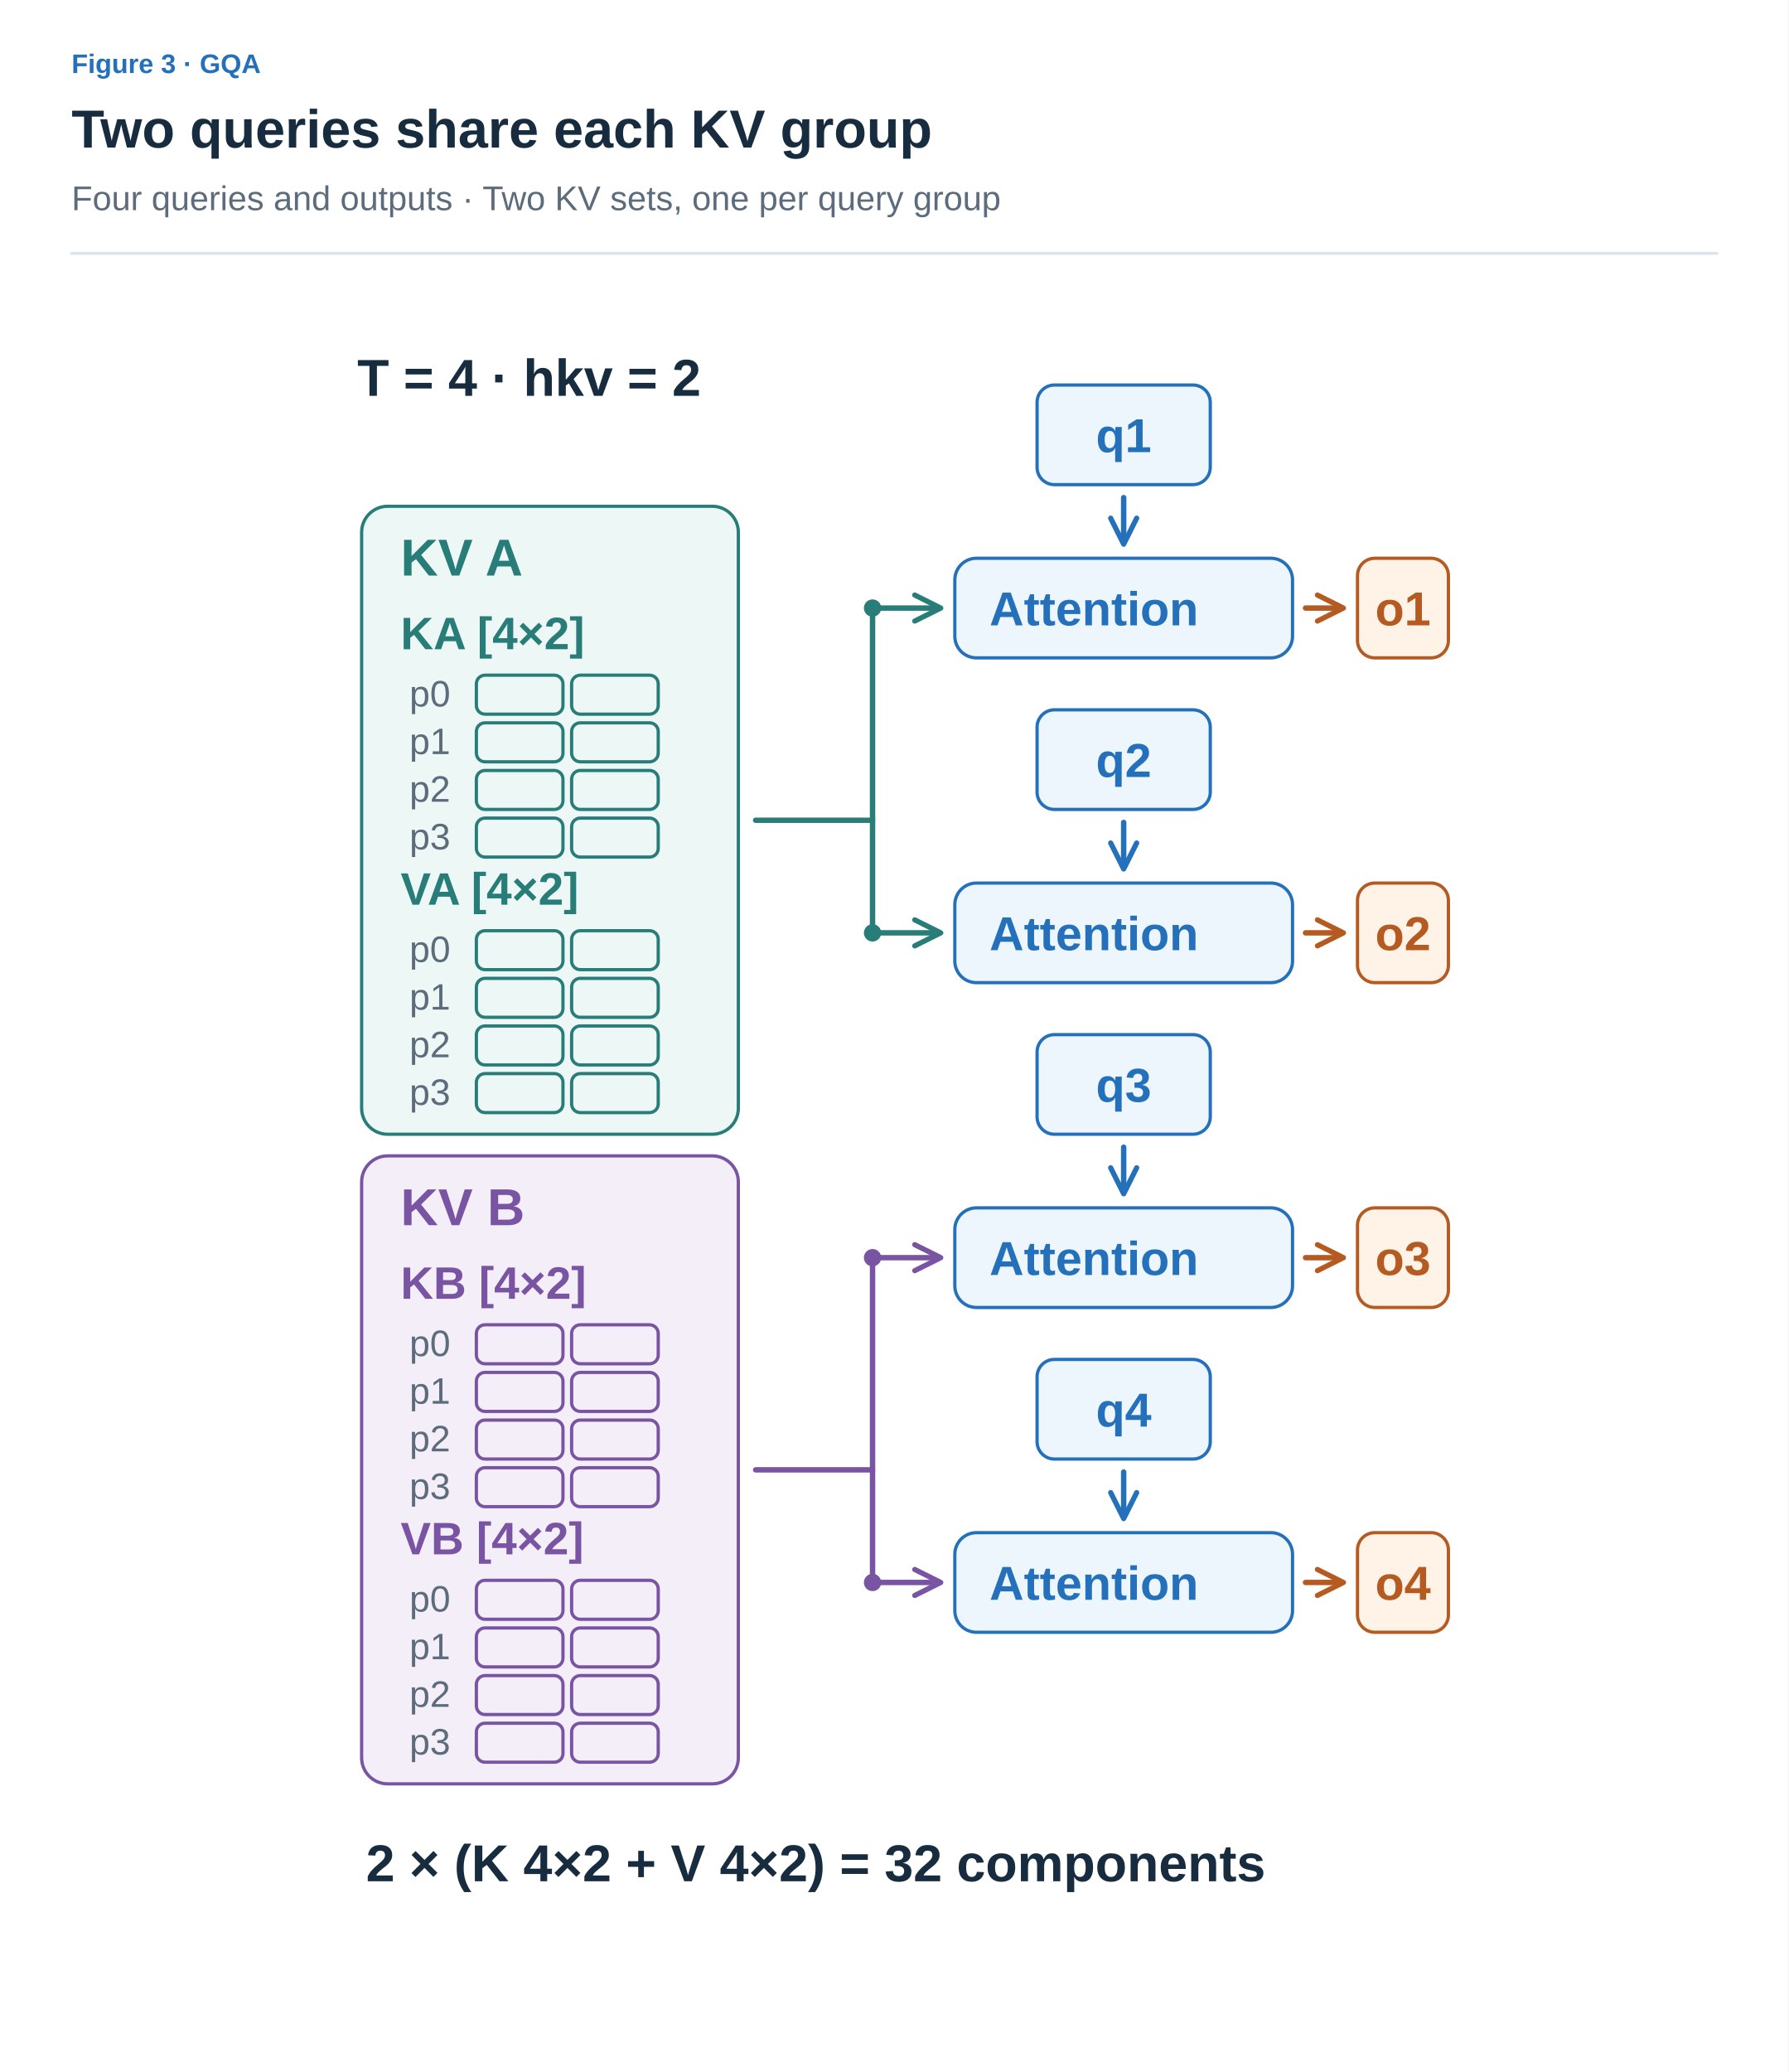
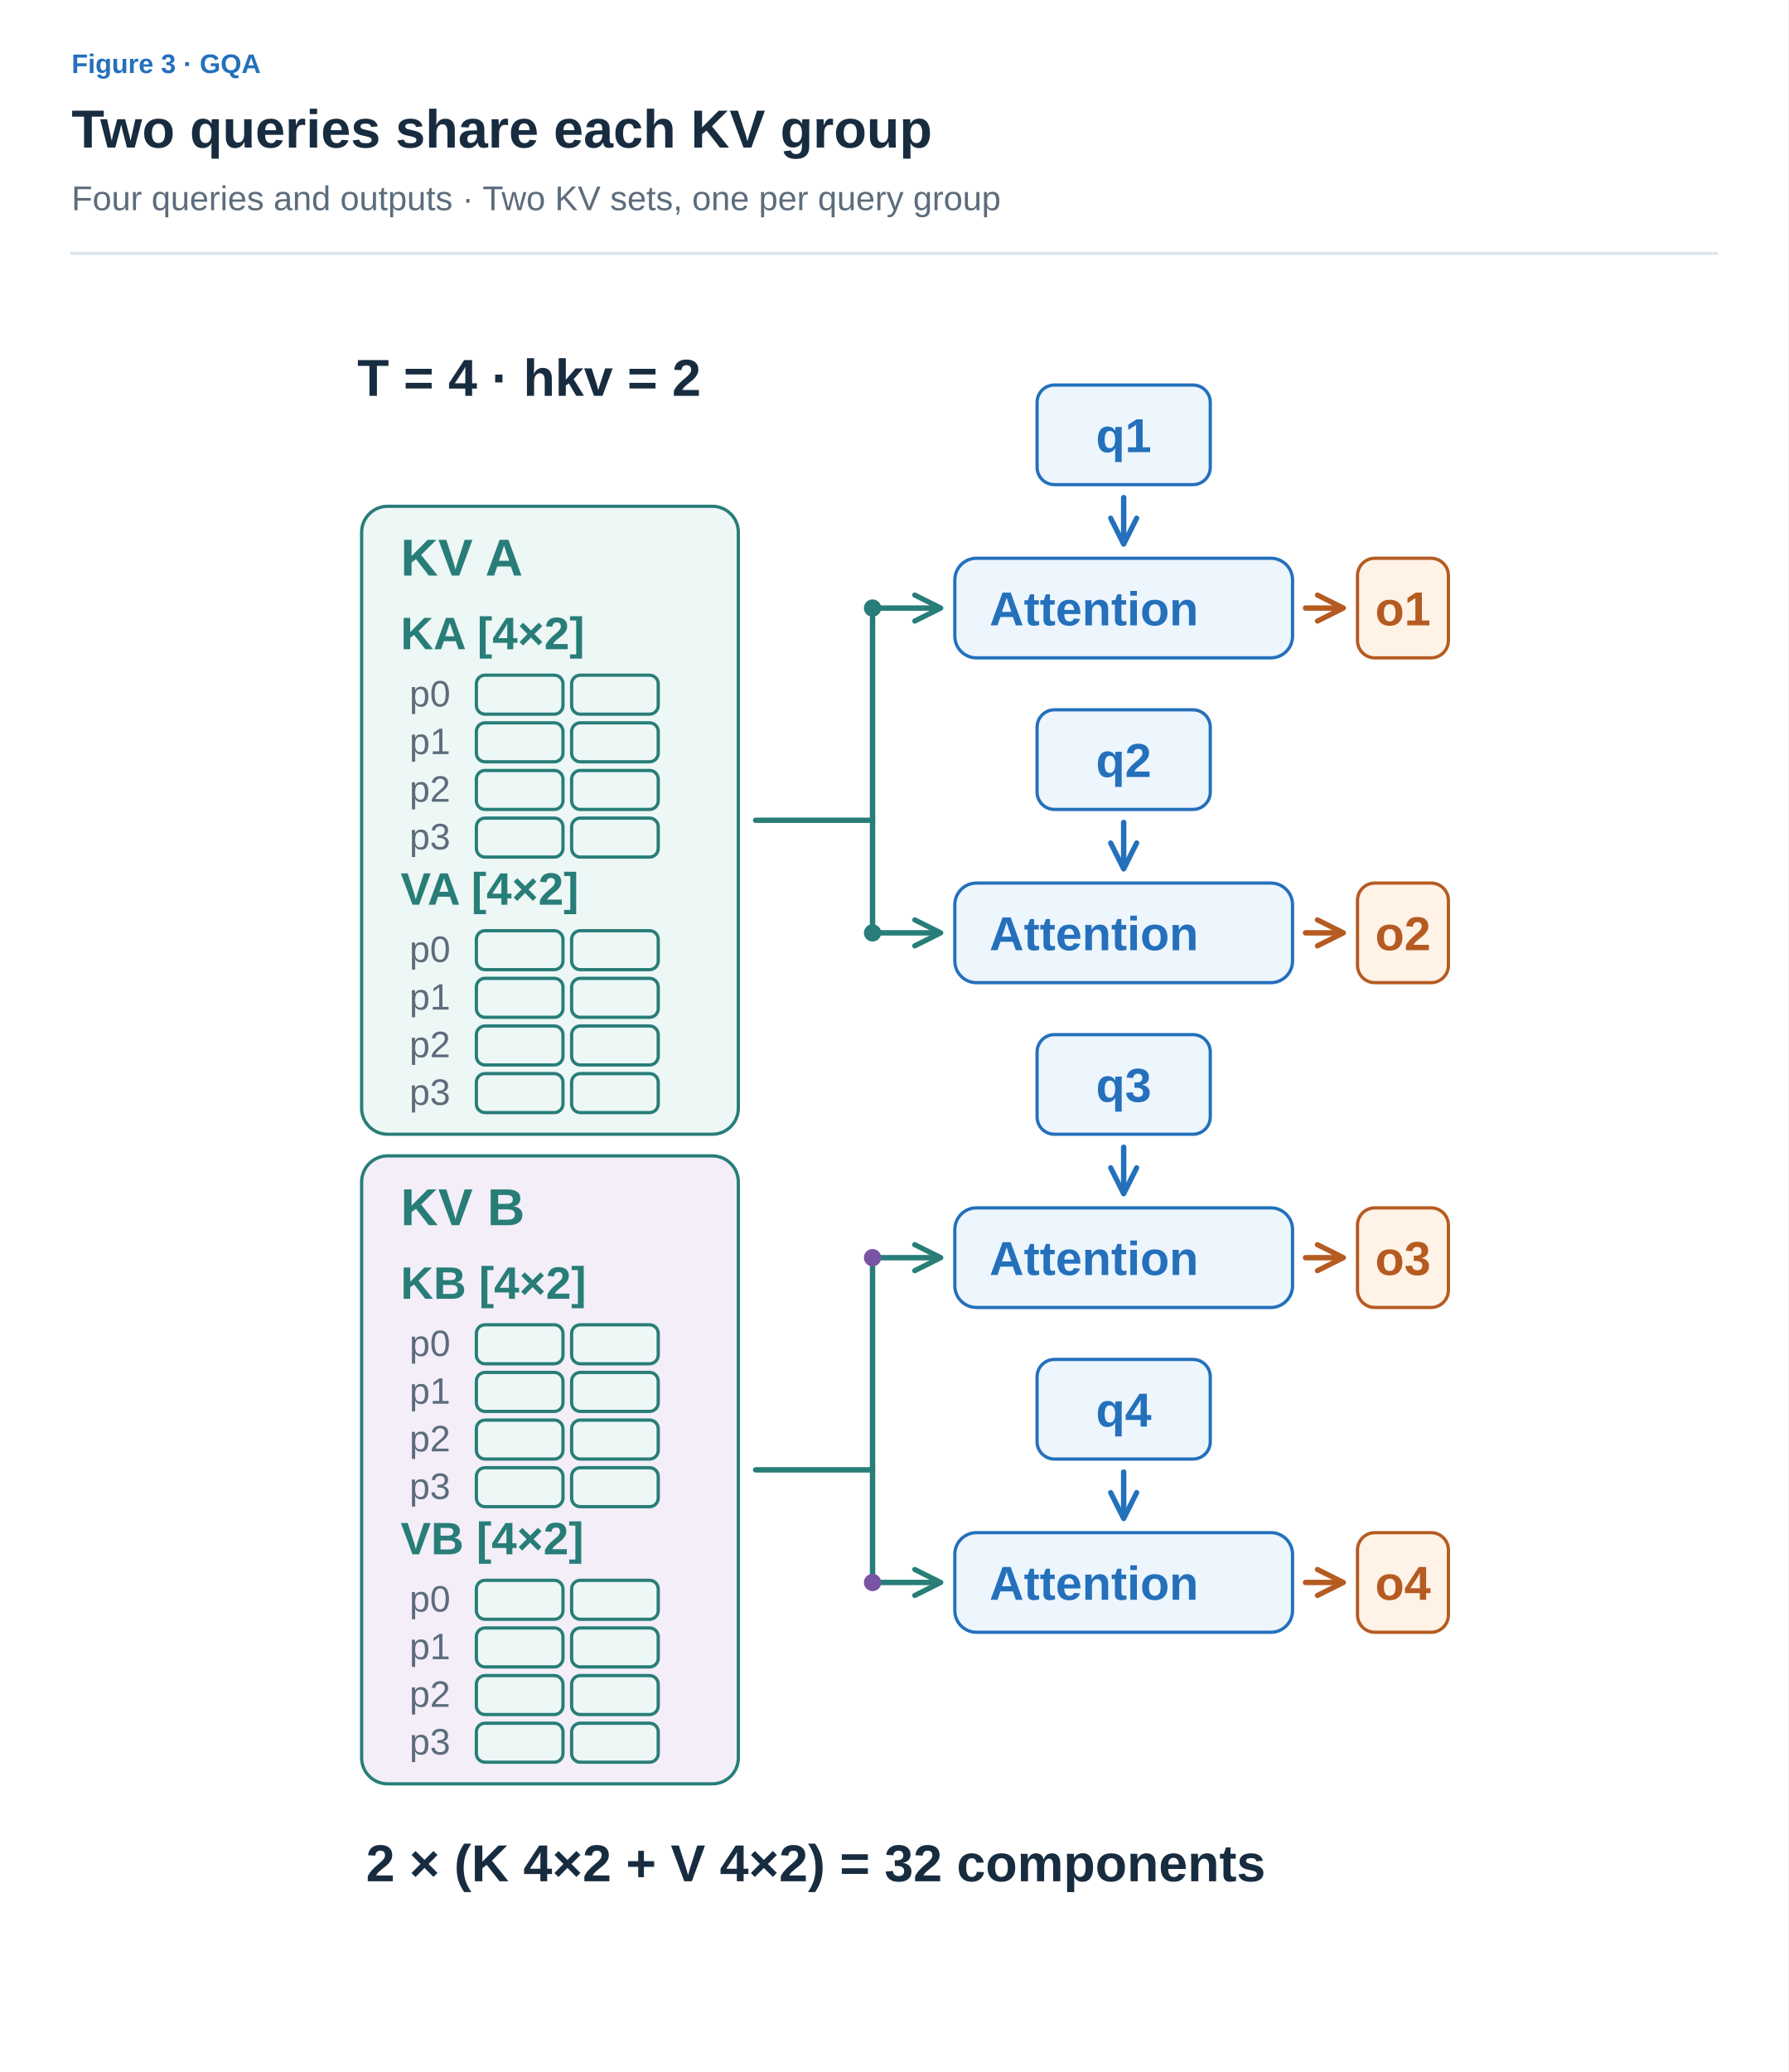
<svg xmlns="http://www.w3.org/2000/svg" width="1200" height="1390" viewBox="0 0 1200 1390" role="img" aria-labelledby="title desc">
  <defs>
    <marker id="arrow-ink" viewBox="0 0 10 10" refX="8" refY="5" markerWidth="6" markerHeight="6" orient="auto">
      <path d="M1 1 L9 5 L1 9" fill="none" stroke="#182C40" stroke-width="1.6" />
    </marker>
    <marker id="arrow-muted" viewBox="0 0 10 10" refX="8" refY="5" markerWidth="6" markerHeight="6" orient="auto">
      <path d="M1 1 L9 5 L1 9" fill="none" stroke="#5C6C7C" stroke-width="1.6" />
    </marker>
    <marker id="arrow-line" viewBox="0 0 10 10" refX="8" refY="5" markerWidth="6" markerHeight="6" orient="auto">
      <path d="M1 1 L9 5 L1 9" fill="none" stroke="#DCE4EC" stroke-width="1.6" />
    </marker>
    <marker id="arrow-paper" viewBox="0 0 10 10" refX="8" refY="5" markerWidth="6" markerHeight="6" orient="auto">
      <path d="M1 1 L9 5 L1 9" fill="none" stroke="#FFFFFF" stroke-width="1.6" />
    </marker>
    <marker id="arrow-blue" viewBox="0 0 10 10" refX="8" refY="5" markerWidth="6" markerHeight="6" orient="auto">
      <path d="M1 1 L9 5 L1 9" fill="none" stroke="#2470BB" stroke-width="1.6" />
    </marker>
    <marker id="arrow-teal" viewBox="0 0 10 10" refX="8" refY="5" markerWidth="6" markerHeight="6" orient="auto">
      <path d="M1 1 L9 5 L1 9" fill="none" stroke="#287D78" stroke-width="1.6" />
    </marker>
    <marker id="arrow-orange" viewBox="0 0 10 10" refX="8" refY="5" markerWidth="6" markerHeight="6" orient="auto">
      <path d="M1 1 L9 5 L1 9" fill="none" stroke="#B55B22" stroke-width="1.6" />
    </marker>
    <marker id="arrow-purple" viewBox="0 0 10 10" refX="8" refY="5" markerWidth="6" markerHeight="6" orient="auto">
      <path d="M1 1 L9 5 L1 9" fill="none" stroke="#7954A3" stroke-width="1.6" />
    </marker>
    <marker id="arrow-gray" viewBox="0 0 10 10" refX="8" refY="5" markerWidth="6" markerHeight="6" orient="auto">
      <path d="M1 1 L9 5 L1 9" fill="none" stroke="#657789" stroke-width="1.6" />
    </marker>
    <marker id="arrow-red" viewBox="0 0 10 10" refX="8" refY="5" markerWidth="6" markerHeight="6" orient="auto">
      <path d="M1 1 L9 5 L1 9" fill="none" stroke="#B34242" stroke-width="1.6" />
    </marker>
    <marker id="arrow-indigo" viewBox="0 0 10 10" refX="8" refY="5" markerWidth="6" markerHeight="6" orient="auto">
      <path d="M1 1 L9 5 L1 9" fill="none" stroke="#4C60A8" stroke-width="1.6" />
    </marker>
    <marker id="arrow-slate" viewBox="0 0 10 10" refX="8" refY="5" markerWidth="6" markerHeight="6" orient="auto">
      <path d="M1 1 L9 5 L1 9" fill="none" stroke="#8191A0" stroke-width="1.6" />
    </marker>
    <marker id="arrow-surface" viewBox="0 0 10 10" refX="8" refY="5" markerWidth="6" markerHeight="6" orient="auto">
      <path d="M1 1 L9 5 L1 9" fill="none" stroke="#F8FAFC" stroke-width="1.6" />
    </marker>
  </defs>
  <style>text{font-family:Arial,"Apple SD Gothic Neo","Noto Sans KR",sans-serif}text[font-family]{font-family:Menlo,Consolas,monospace}path{stroke-linecap:round;stroke-linejoin:round}</style>
  <rect width="100%" height="100%" fill="white" />
  <text x="48" y="49" fill="#2470BB" font-size="18" font-weight="600" text-anchor="start" data-max-width="1104">Figure 3 · GQA</text>
  <text x="48" y="99" fill="#182C40" font-size="36" font-weight="700" text-anchor="start" data-max-width="1104">Two queries share each KV group</text>
  <text x="48" y="141" fill="#5C6C7C" font-size="23" font-weight="400" text-anchor="start" data-max-width="1104">Four queries and outputs · Two KV sets, one per query group</text>
  <path d="M48,170 H1152" stroke="#DCE4EC" stroke-width="2" />
  <g transform="translate(48 206) scale(1.452632)" data-panel="1">
    <g transform="translate(120,0)">
      <g transform="translate(0 -68)">
        <text x="12" y="109" fill="#182C40" font-size="24" font-weight="600" text-anchor="start" data-max-width="255">T = 4 · hkv = 2</text>
        <rect x="14" y="160" width="174" height="290" rx="12" fill="#EDF7F5" stroke="#287D78" stroke-width="1.5" />
        <text x="32" y="192" fill="#287D78" font-size="24" font-weight="600" text-anchor="start" data-max-width="144">KV A</text>
        <text x="32" y="226" fill="#287D78" font-size="21" font-weight="600" text-anchor="start" data-max-width="154">KA [4×2]</text>
        <g data-container="true">
          <rect x="67" y="238" width="40" height="18" rx="4" fill="#EDF7F5" stroke="#287D78" stroke-width="1.5" />
        </g>
        <g data-container="true">
          <rect x="111" y="238" width="40" height="18" rx="4" fill="#EDF7F5" stroke="#287D78" stroke-width="1.5" />
        </g>
        <g data-container="true">
          <rect x="67" y="260" width="40" height="18" rx="4" fill="#EDF7F5" stroke="#287D78" stroke-width="1.5" />
        </g>
        <g data-container="true">
          <rect x="111" y="260" width="40" height="18" rx="4" fill="#EDF7F5" stroke="#287D78" stroke-width="1.5" />
        </g>
        <g data-container="true">
          <rect x="67" y="282" width="40" height="18" rx="4" fill="#EDF7F5" stroke="#287D78" stroke-width="1.5" />
        </g>
        <g data-container="true">
          <rect x="111" y="282" width="40" height="18" rx="4" fill="#EDF7F5" stroke="#287D78" stroke-width="1.5" />
        </g>
        <g data-container="true">
          <rect x="67" y="304" width="40" height="18" rx="4" fill="#EDF7F5" stroke="#287D78" stroke-width="1.5" />
        </g>
        <g data-container="true">
          <rect x="111" y="304" width="40" height="18" rx="4" fill="#EDF7F5" stroke="#287D78" stroke-width="1.5" />
        </g>
        <text x="55" y="252.44" fill="#5C6C7C" font-size="17" font-weight="400" text-anchor="end" data-max-width="30">p0</text>
        <text x="55" y="274.44" fill="#5C6C7C" font-size="17" font-weight="400" text-anchor="end" data-max-width="30">p1</text>
        <text x="55" y="296.44" fill="#5C6C7C" font-size="17" font-weight="400" text-anchor="end" data-max-width="30">p2</text>
        <text x="55" y="318.44" fill="#5C6C7C" font-size="17" font-weight="400" text-anchor="end" data-max-width="30">p3</text>
        <text x="32" y="344" fill="#287D78" font-size="21" font-weight="600" text-anchor="start" data-max-width="154">VA [4×2]</text>
        <g data-container="true">
          <rect x="67" y="356" width="40" height="18" rx="4" fill="#EDF7F5" stroke="#287D78" stroke-width="1.5" />
        </g>
        <g data-container="true">
          <rect x="111" y="356" width="40" height="18" rx="4" fill="#EDF7F5" stroke="#287D78" stroke-width="1.5" />
        </g>
        <g data-container="true">
          <rect x="67" y="378" width="40" height="18" rx="4" fill="#EDF7F5" stroke="#287D78" stroke-width="1.5" />
        </g>
        <g data-container="true">
          <rect x="111" y="378" width="40" height="18" rx="4" fill="#EDF7F5" stroke="#287D78" stroke-width="1.5" />
        </g>
        <g data-container="true">
          <rect x="67" y="400" width="40" height="18" rx="4" fill="#EDF7F5" stroke="#287D78" stroke-width="1.5" />
        </g>
        <g data-container="true">
          <rect x="111" y="400" width="40" height="18" rx="4" fill="#EDF7F5" stroke="#287D78" stroke-width="1.5" />
        </g>
        <g data-container="true">
          <rect x="67" y="422" width="40" height="18" rx="4" fill="#EDF7F5" stroke="#287D78" stroke-width="1.5" />
        </g>
        <g data-container="true">
          <rect x="111" y="422" width="40" height="18" rx="4" fill="#EDF7F5" stroke="#287D78" stroke-width="1.5" />
        </g>
        <text x="55" y="370.44" fill="#5C6C7C" font-size="17" font-weight="400" text-anchor="end" data-max-width="30">p0</text>
        <text x="55" y="392.44" fill="#5C6C7C" font-size="17" font-weight="400" text-anchor="end" data-max-width="30">p1</text>
        <text x="55" y="414.44" fill="#5C6C7C" font-size="17" font-weight="400" text-anchor="end" data-max-width="30">p2</text>
        <text x="55" y="436.44" fill="#5C6C7C" font-size="17" font-weight="400" text-anchor="end" data-max-width="30">p3</text>
        <path d="M196 305 L250 305" stroke="#287D78" stroke-width="2.5" fill="none" />
        <path d="M250 207 L250 357" stroke="#287D78" stroke-width="2.5" fill="none" />
-         <rect x="14" y="460" width="174" height="290" rx="12" fill="#F3EEF8" stroke="#7954A3" stroke-width="1.5" />
-         <text x="32" y="492" fill="#7954A3" font-size="24" font-weight="600" text-anchor="start" data-max-width="144">KV B</text>
-         <text x="32" y="526" fill="#7954A3" font-size="21" font-weight="600" text-anchor="start" data-max-width="154">KB [4×2]</text>
-         <g data-container="true">
-           <rect x="67" y="538" width="40" height="18" rx="4" fill="#F3EEF8" stroke="#7954A3" stroke-width="1.5" />
-         </g>
-         <g data-container="true">
-           <rect x="111" y="538" width="40" height="18" rx="4" fill="#F3EEF8" stroke="#7954A3" stroke-width="1.5" />
-         </g>
-         <g data-container="true">
-           <rect x="67" y="560" width="40" height="18" rx="4" fill="#F3EEF8" stroke="#7954A3" stroke-width="1.5" />
-         </g>
-         <g data-container="true">
-           <rect x="111" y="560" width="40" height="18" rx="4" fill="#F3EEF8" stroke="#7954A3" stroke-width="1.5" />
-         </g>
-         <g data-container="true">
-           <rect x="67" y="582" width="40" height="18" rx="4" fill="#F3EEF8" stroke="#7954A3" stroke-width="1.5" />
-         </g>
-         <g data-container="true">
-           <rect x="111" y="582" width="40" height="18" rx="4" fill="#F3EEF8" stroke="#7954A3" stroke-width="1.5" />
-         </g>
-         <g data-container="true">
-           <rect x="67" y="604" width="40" height="18" rx="4" fill="#F3EEF8" stroke="#7954A3" stroke-width="1.5" />
-         </g>
-         <g data-container="true">
-           <rect x="111" y="604" width="40" height="18" rx="4" fill="#F3EEF8" stroke="#7954A3" stroke-width="1.5" />
+         <rect x="14" y="460" width="174" height="290" rx="12" fill="#F3EEF8" stroke="#287D78" stroke-width="1.5" />
+         <text x="32" y="492" fill="#287D78" font-size="24" font-weight="600" text-anchor="start" data-max-width="144">KV B</text>
+         <text x="32" y="526" fill="#287D78" font-size="21" font-weight="600" text-anchor="start" data-max-width="154">KB [4×2]</text>
+         <g data-container="true">
+           <rect x="67" y="538" width="40" height="18" rx="4" fill="#EDF7F5" stroke="#287D78" stroke-width="1.5" />
+         </g>
+         <g data-container="true">
+           <rect x="111" y="538" width="40" height="18" rx="4" fill="#EDF7F5" stroke="#287D78" stroke-width="1.5" />
+         </g>
+         <g data-container="true">
+           <rect x="67" y="560" width="40" height="18" rx="4" fill="#EDF7F5" stroke="#287D78" stroke-width="1.5" />
+         </g>
+         <g data-container="true">
+           <rect x="111" y="560" width="40" height="18" rx="4" fill="#EDF7F5" stroke="#287D78" stroke-width="1.5" />
+         </g>
+         <g data-container="true">
+           <rect x="67" y="582" width="40" height="18" rx="4" fill="#EDF7F5" stroke="#287D78" stroke-width="1.5" />
+         </g>
+         <g data-container="true">
+           <rect x="111" y="582" width="40" height="18" rx="4" fill="#EDF7F5" stroke="#287D78" stroke-width="1.5" />
+         </g>
+         <g data-container="true">
+           <rect x="67" y="604" width="40" height="18" rx="4" fill="#EDF7F5" stroke="#287D78" stroke-width="1.5" />
+         </g>
+         <g data-container="true">
+           <rect x="111" y="604" width="40" height="18" rx="4" fill="#EDF7F5" stroke="#287D78" stroke-width="1.5" />
        </g>
        <text x="55" y="552.44" fill="#5C6C7C" font-size="17" font-weight="400" text-anchor="end" data-max-width="30">p0</text>
        <text x="55" y="574.44" fill="#5C6C7C" font-size="17" font-weight="400" text-anchor="end" data-max-width="30">p1</text>
        <text x="55" y="596.44" fill="#5C6C7C" font-size="17" font-weight="400" text-anchor="end" data-max-width="30">p2</text>
        <text x="55" y="618.44" fill="#5C6C7C" font-size="17" font-weight="400" text-anchor="end" data-max-width="30">p3</text>
-         <text x="32" y="644" fill="#7954A3" font-size="21" font-weight="600" text-anchor="start" data-max-width="154">VB [4×2]</text>
-         <g data-container="true">
-           <rect x="67" y="656" width="40" height="18" rx="4" fill="#F3EEF8" stroke="#7954A3" stroke-width="1.5" />
-         </g>
-         <g data-container="true">
-           <rect x="111" y="656" width="40" height="18" rx="4" fill="#F3EEF8" stroke="#7954A3" stroke-width="1.5" />
-         </g>
-         <g data-container="true">
-           <rect x="67" y="678" width="40" height="18" rx="4" fill="#F3EEF8" stroke="#7954A3" stroke-width="1.5" />
-         </g>
-         <g data-container="true">
-           <rect x="111" y="678" width="40" height="18" rx="4" fill="#F3EEF8" stroke="#7954A3" stroke-width="1.5" />
-         </g>
-         <g data-container="true">
-           <rect x="67" y="700" width="40" height="18" rx="4" fill="#F3EEF8" stroke="#7954A3" stroke-width="1.5" />
-         </g>
-         <g data-container="true">
-           <rect x="111" y="700" width="40" height="18" rx="4" fill="#F3EEF8" stroke="#7954A3" stroke-width="1.5" />
-         </g>
-         <g data-container="true">
-           <rect x="67" y="722" width="40" height="18" rx="4" fill="#F3EEF8" stroke="#7954A3" stroke-width="1.5" />
-         </g>
-         <g data-container="true">
-           <rect x="111" y="722" width="40" height="18" rx="4" fill="#F3EEF8" stroke="#7954A3" stroke-width="1.5" />
+         <text x="32" y="644" fill="#287D78" font-size="21" font-weight="600" text-anchor="start" data-max-width="154">VB [4×2]</text>
+         <g data-container="true">
+           <rect x="67" y="656" width="40" height="18" rx="4" fill="#EDF7F5" stroke="#287D78" stroke-width="1.5" />
+         </g>
+         <g data-container="true">
+           <rect x="111" y="656" width="40" height="18" rx="4" fill="#EDF7F5" stroke="#287D78" stroke-width="1.5" />
+         </g>
+         <g data-container="true">
+           <rect x="67" y="678" width="40" height="18" rx="4" fill="#EDF7F5" stroke="#287D78" stroke-width="1.5" />
+         </g>
+         <g data-container="true">
+           <rect x="111" y="678" width="40" height="18" rx="4" fill="#EDF7F5" stroke="#287D78" stroke-width="1.5" />
+         </g>
+         <g data-container="true">
+           <rect x="67" y="700" width="40" height="18" rx="4" fill="#EDF7F5" stroke="#287D78" stroke-width="1.5" />
+         </g>
+         <g data-container="true">
+           <rect x="111" y="700" width="40" height="18" rx="4" fill="#EDF7F5" stroke="#287D78" stroke-width="1.5" />
+         </g>
+         <g data-container="true">
+           <rect x="67" y="722" width="40" height="18" rx="4" fill="#EDF7F5" stroke="#287D78" stroke-width="1.5" />
+         </g>
+         <g data-container="true">
+           <rect x="111" y="722" width="40" height="18" rx="4" fill="#EDF7F5" stroke="#287D78" stroke-width="1.5" />
        </g>
        <text x="55" y="670.44" fill="#5C6C7C" font-size="17" font-weight="400" text-anchor="end" data-max-width="30">p0</text>
        <text x="55" y="692.44" fill="#5C6C7C" font-size="17" font-weight="400" text-anchor="end" data-max-width="30">p1</text>
        <text x="55" y="714.44" fill="#5C6C7C" font-size="17" font-weight="400" text-anchor="end" data-max-width="30">p2</text>
        <text x="55" y="736.44" fill="#5C6C7C" font-size="17" font-weight="400" text-anchor="end" data-max-width="30">p3</text>
-         <path d="M196 605 L250 605" stroke="#7954A3" stroke-width="2.5" fill="none" />
-         <path d="M250 507 L250 657" stroke="#7954A3" stroke-width="2.5" fill="none" />
+         <path d="M196 605 L250 605" stroke="#287D78" stroke-width="2.5" fill="none" />
+         <path d="M250 507 L250 657" stroke="#287D78" stroke-width="2.5" fill="none" />
        <rect x="326" y="104" width="80" height="46" rx="8" fill="#EDF5FD" stroke="#2470BB" stroke-width="1.5" />
        <text x="366" y="135" fill="#2470BB" font-size="22" font-weight="600" text-anchor="middle" data-max-width="68">q1</text>
        <g data-container="true">
          <rect x="288" y="184" width="156" height="46" rx="10" fill="#EDF5FD" stroke="#2470BB" stroke-width="1.5" />
          <text x="304" y="215" fill="#2470BB" font-size="22" font-weight="600" text-anchor="start" data-max-width="124">Attention</text>
        </g>
        <rect x="474" y="184" width="42" height="46" rx="8" fill="#FFF2E6" stroke="#B55B22" stroke-width="1.5" />
        <text x="495" y="215" fill="#B55B22" font-size="22" font-weight="600" text-anchor="middle" data-max-width="30">o1</text>
        <path d="M366 156 L366 176" stroke="#2470BB" stroke-width="2.5" fill="none" marker-end="url(#arrow-blue)" />
        <path d="M250 207 L280 207" stroke="#287D78" stroke-width="2.5" fill="none" marker-end="url(#arrow-teal)" />
        <path d="M450 207 L466 207" stroke="#B55B22" stroke-width="2.5" fill="none" marker-end="url(#arrow-orange)" />
        <circle cx="250" cy="207" r="3.5" fill="#287D78" stroke="#287D78" />
        <rect x="326" y="254" width="80" height="46" rx="8" fill="#EDF5FD" stroke="#2470BB" stroke-width="1.5" />
        <text x="366" y="285" fill="#2470BB" font-size="22" font-weight="600" text-anchor="middle" data-max-width="68">q2</text>
        <g data-container="true">
          <rect x="288" y="334" width="156" height="46" rx="10" fill="#EDF5FD" stroke="#2470BB" stroke-width="1.5" />
          <text x="304" y="365" fill="#2470BB" font-size="22" font-weight="600" text-anchor="start" data-max-width="124">Attention</text>
        </g>
        <rect x="474" y="334" width="42" height="46" rx="8" fill="#FFF2E6" stroke="#B55B22" stroke-width="1.5" />
        <text x="495" y="365" fill="#B55B22" font-size="22" font-weight="600" text-anchor="middle" data-max-width="30">o2</text>
        <path d="M366 306 L366 326" stroke="#2470BB" stroke-width="2.5" fill="none" marker-end="url(#arrow-blue)" />
        <path d="M250 357 L280 357" stroke="#287D78" stroke-width="2.5" fill="none" marker-end="url(#arrow-teal)" />
        <path d="M450 357 L466 357" stroke="#B55B22" stroke-width="2.5" fill="none" marker-end="url(#arrow-orange)" />
        <circle cx="250" cy="357" r="3.5" fill="#287D78" stroke="#287D78" />
        <rect x="326" y="404" width="80" height="46" rx="8" fill="#EDF5FD" stroke="#2470BB" stroke-width="1.5" />
        <text x="366" y="435" fill="#2470BB" font-size="22" font-weight="600" text-anchor="middle" data-max-width="68">q3</text>
        <g data-container="true">
          <rect x="288" y="484" width="156" height="46" rx="10" fill="#EDF5FD" stroke="#2470BB" stroke-width="1.5" />
          <text x="304" y="515" fill="#2470BB" font-size="22" font-weight="600" text-anchor="start" data-max-width="124">Attention</text>
        </g>
        <rect x="474" y="484" width="42" height="46" rx="8" fill="#FFF2E6" stroke="#B55B22" stroke-width="1.5" />
        <text x="495" y="515" fill="#B55B22" font-size="22" font-weight="600" text-anchor="middle" data-max-width="30">o3</text>
        <path d="M366 456 L366 476" stroke="#2470BB" stroke-width="2.5" fill="none" marker-end="url(#arrow-blue)" />
-         <path d="M250 507 L280 507" stroke="#7954A3" stroke-width="2.5" fill="none" marker-end="url(#arrow-purple)" />
+         <path d="M250 507 L280 507" stroke="#287D78" stroke-width="2.5" fill="none" marker-end="url(#arrow-teal)" />
        <path d="M450 507 L466 507" stroke="#B55B22" stroke-width="2.5" fill="none" marker-end="url(#arrow-orange)" />
        <circle cx="250" cy="507" r="3.5" fill="#7954A3" stroke="#7954A3" />
        <rect x="326" y="554" width="80" height="46" rx="8" fill="#EDF5FD" stroke="#2470BB" stroke-width="1.5" />
        <text x="366" y="585" fill="#2470BB" font-size="22" font-weight="600" text-anchor="middle" data-max-width="68">q4</text>
        <g data-container="true">
          <rect x="288" y="634" width="156" height="46" rx="10" fill="#EDF5FD" stroke="#2470BB" stroke-width="1.5" />
          <text x="304" y="665" fill="#2470BB" font-size="22" font-weight="600" text-anchor="start" data-max-width="124">Attention</text>
        </g>
        <rect x="474" y="634" width="42" height="46" rx="8" fill="#FFF2E6" stroke="#B55B22" stroke-width="1.5" />
        <text x="495" y="665" fill="#B55B22" font-size="22" font-weight="600" text-anchor="middle" data-max-width="30">o4</text>
        <path d="M366 606 L366 626" stroke="#2470BB" stroke-width="2.5" fill="none" marker-end="url(#arrow-blue)" />
-         <path d="M250 657 L280 657" stroke="#7954A3" stroke-width="2.5" fill="none" marker-end="url(#arrow-purple)" />
+         <path d="M250 657 L280 657" stroke="#287D78" stroke-width="2.5" fill="none" marker-end="url(#arrow-teal)" />
        <path d="M450 657 L466 657" stroke="#B55B22" stroke-width="2.5" fill="none" marker-end="url(#arrow-orange)" />
        <circle cx="250" cy="657" r="3.5" fill="#7954A3" stroke="#7954A3" />
        <text x="16" y="795" fill="#182C40" font-size="24" font-weight="600" text-anchor="start" data-max-width="490">2 × (K 4×2 + V 4×2) = 32 components</text>
      </g>
    </g>
  </g>
</svg>
